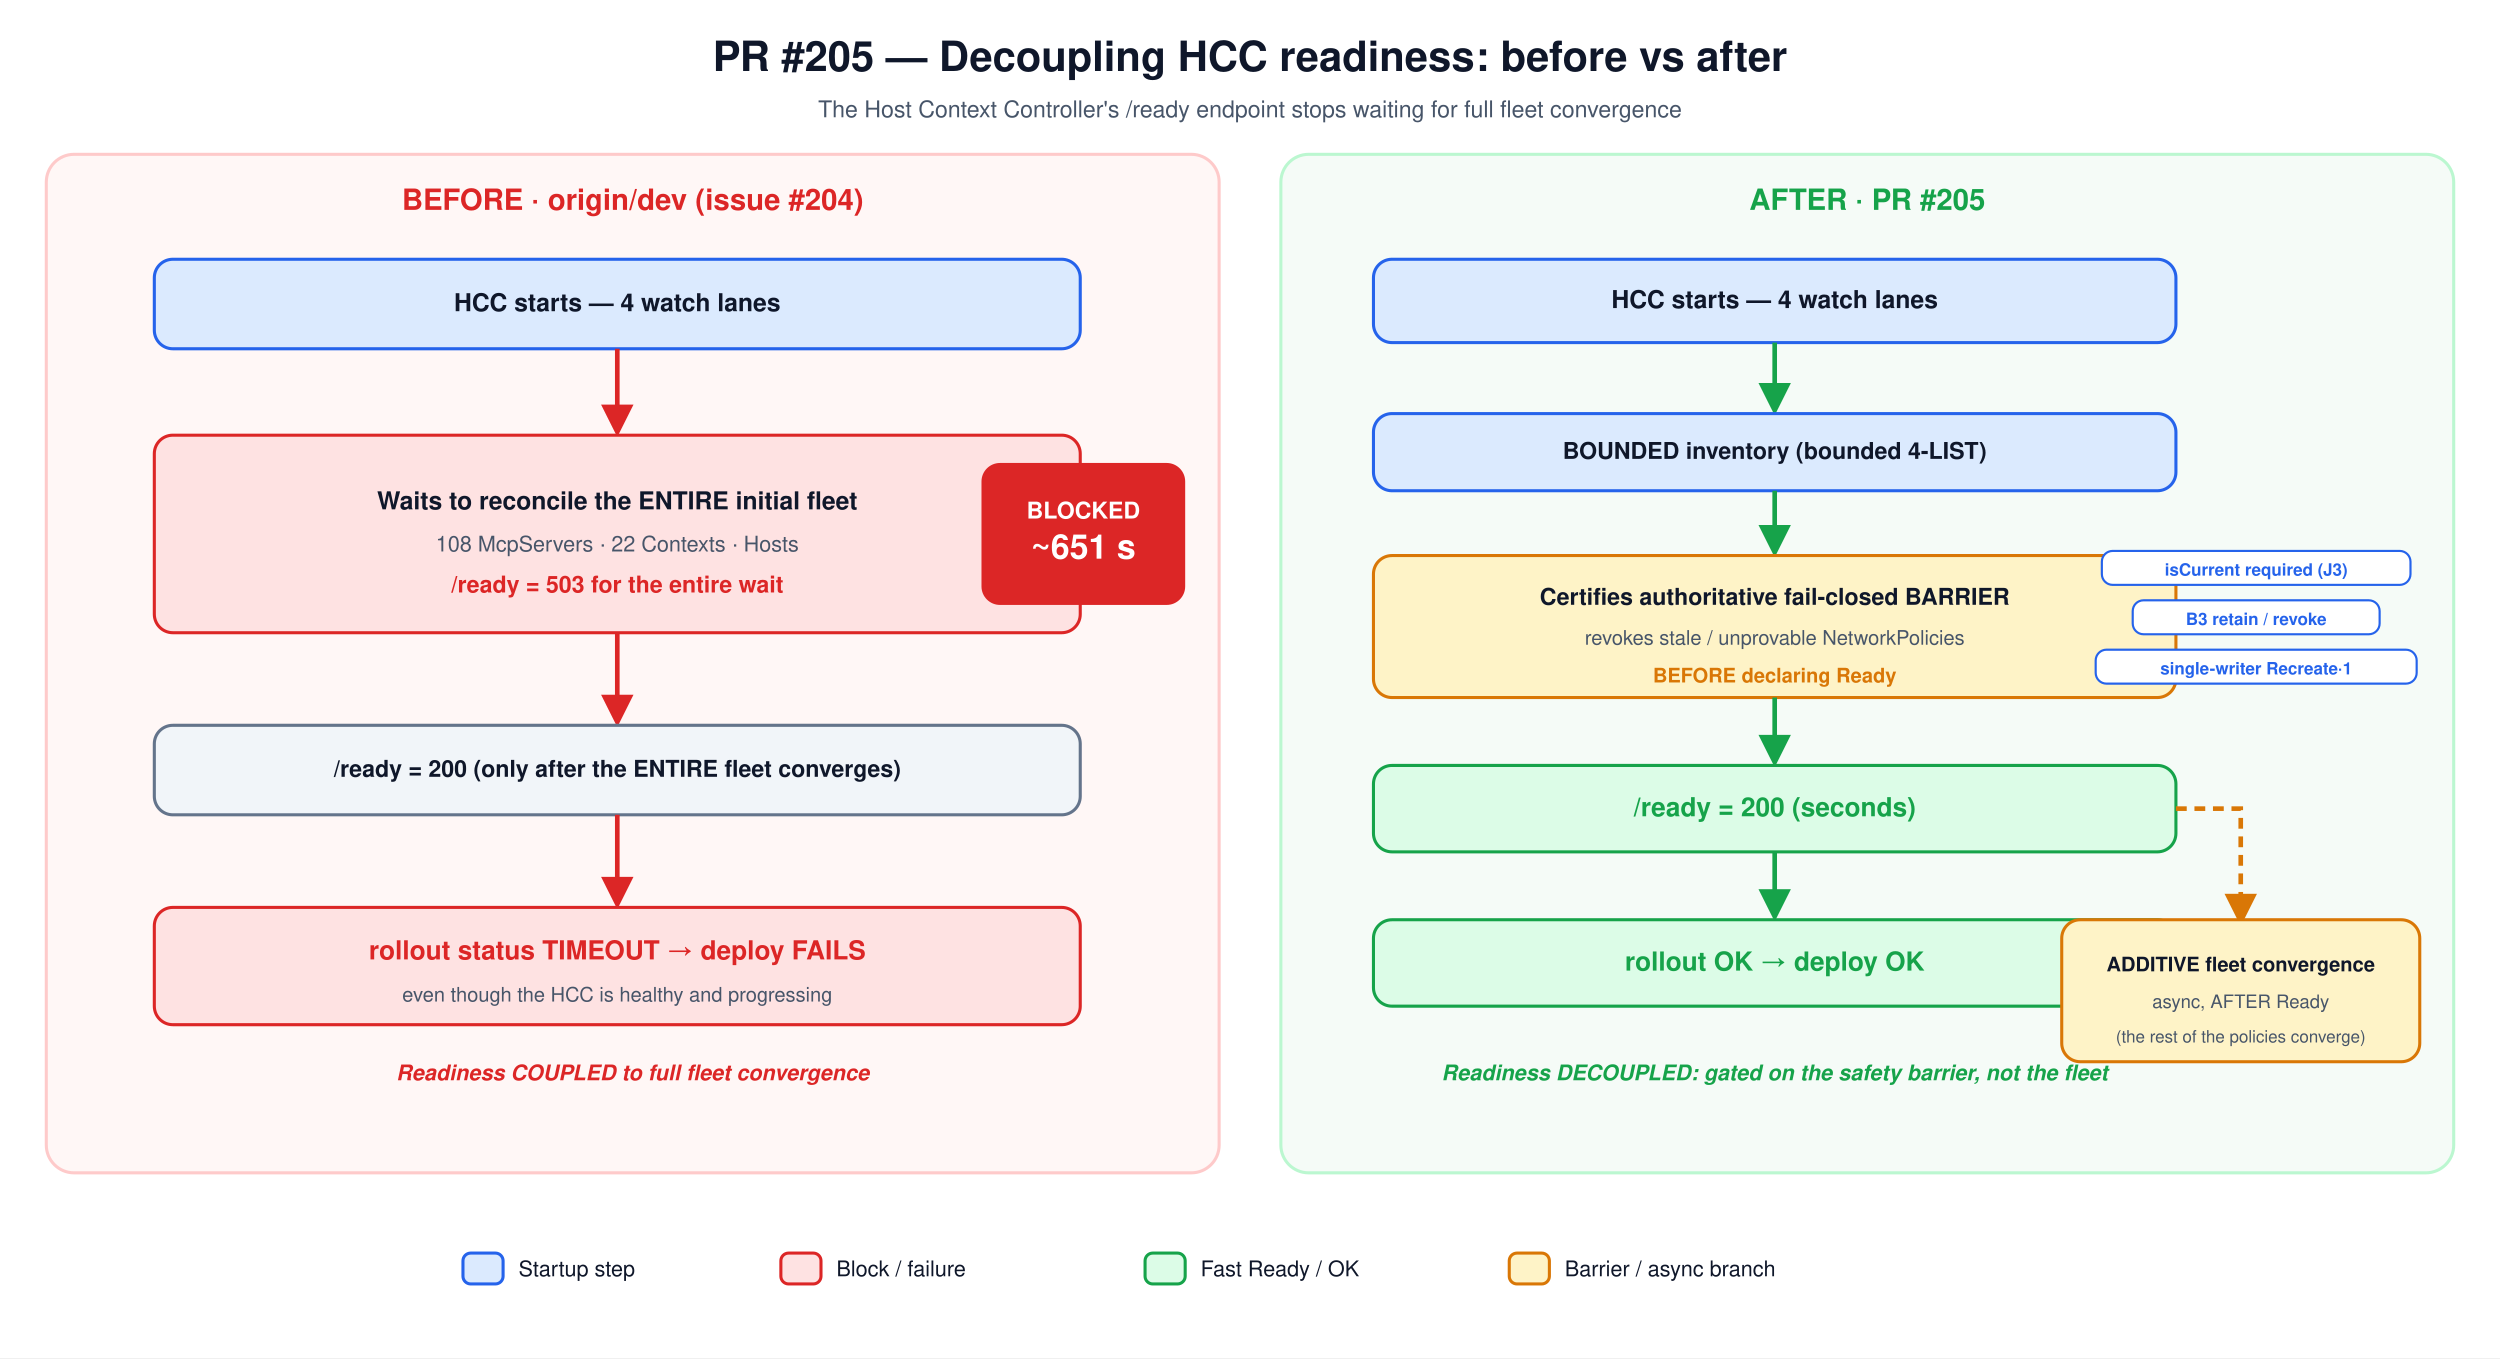
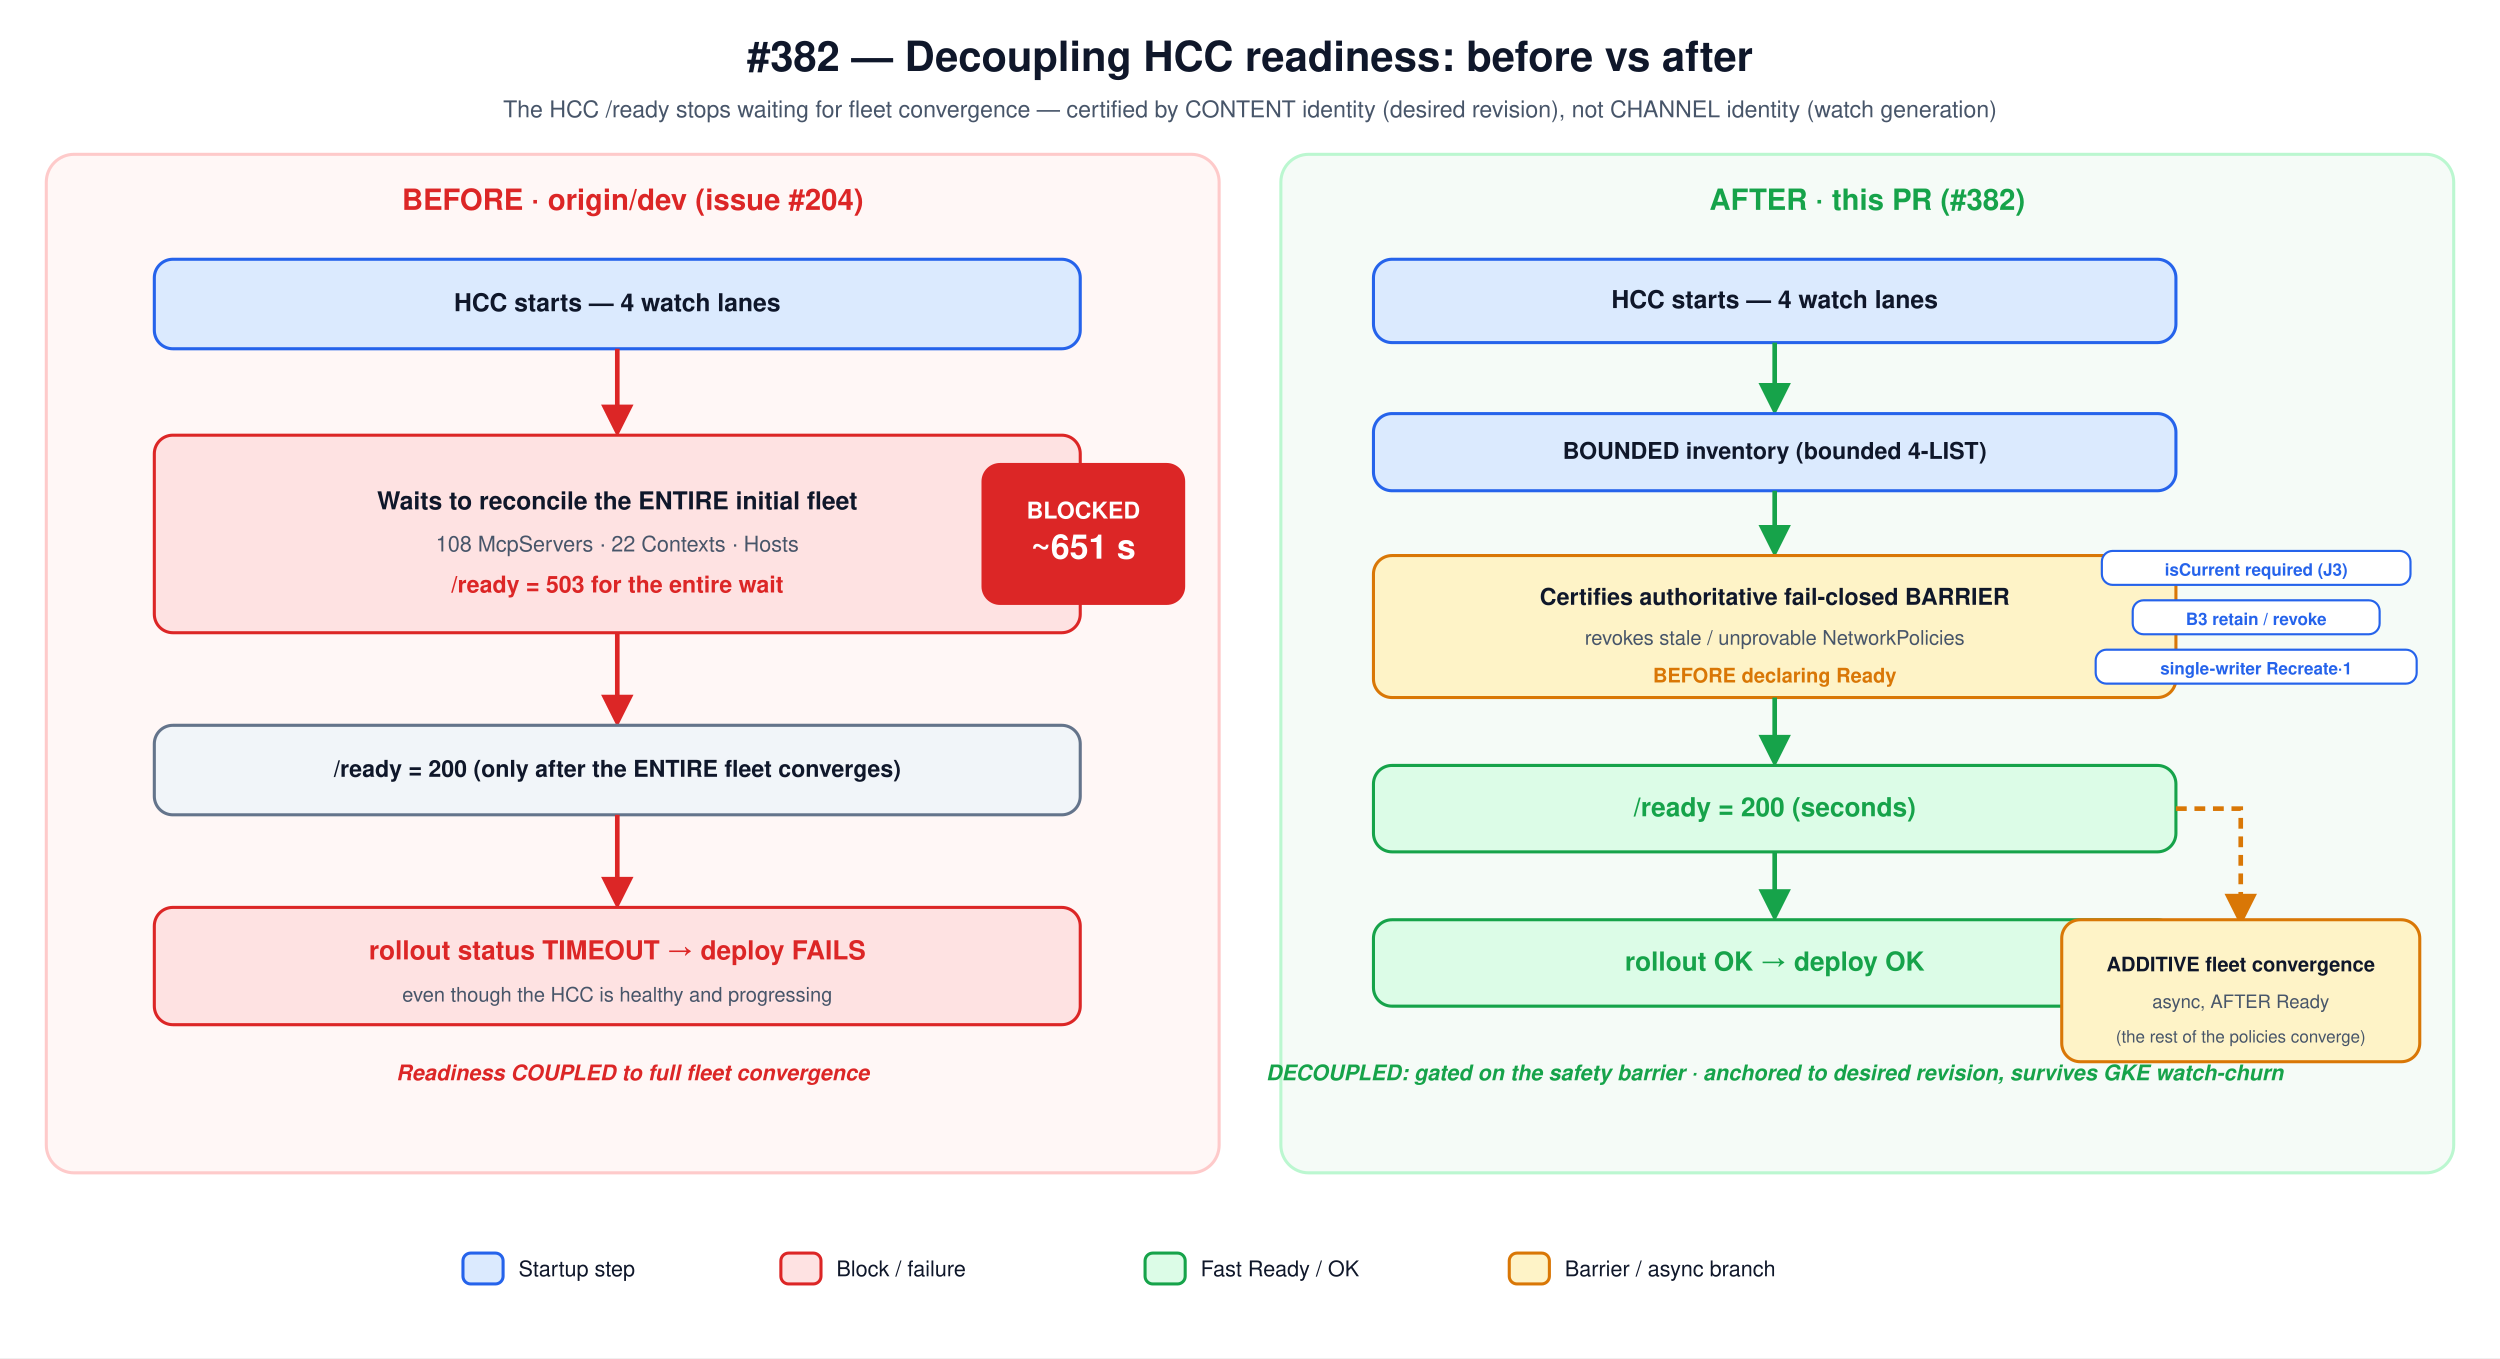
<svg xmlns="http://www.w3.org/2000/svg" viewBox="0 0 1620 880" font-family="Helvetica, Arial, sans-serif">
  <defs>
    <marker id="arr_2563eb" viewBox="0 0 10 10" refX="8" refY="5" markerWidth="7" markerHeight="7" orient="auto-start-reverse">
      <path d="M0,0 L10,5 L0,10 z" fill="#2563eb" />
    </marker>
    <marker id="arr_dc2626" viewBox="0 0 10 10" refX="8" refY="5" markerWidth="7" markerHeight="7" orient="auto-start-reverse">
      <path d="M0,0 L10,5 L0,10 z" fill="#dc2626" />
    </marker>
    <marker id="arr_16a34a" viewBox="0 0 10 10" refX="8" refY="5" markerWidth="7" markerHeight="7" orient="auto-start-reverse">
      <path d="M0,0 L10,5 L0,10 z" fill="#16a34a" />
    </marker>
    <marker id="arr_d97706" viewBox="0 0 10 10" refX="8" refY="5" markerWidth="7" markerHeight="7" orient="auto-start-reverse">
      <path d="M0,0 L10,5 L0,10 z" fill="#d97706" />
    </marker>
    <marker id="arr_64748b" viewBox="0 0 10 10" refX="8" refY="5" markerWidth="7" markerHeight="7" orient="auto-start-reverse">
      <path d="M0,0 L10,5 L0,10 z" fill="#64748b" />
    </marker>
  </defs>
  <style>text{font-family:Helvetica,Arial,sans-serif;}</style>
  <rect x="0" y="0" width="1620" height="880" rx="0" fill="#ffffff" stroke="#ffffff" stroke-width="0" opacity="1.0" />
-   <text x="810.0" y="46" font-size="27" fill="#0f172a" font-weight="700" text-anchor="middle">PR #205 — Decoupling HCC readiness: before vs after</text>
-   <text x="810.0" y="76" font-size="15" fill="#475569" font-weight="400" text-anchor="middle">The Host Context Controller's /ready endpoint stops waiting for full fleet convergence</text>
+   <text x="810.0" y="46" font-size="27" fill="#0f172a" font-weight="700" text-anchor="middle">#382 — Decoupling HCC readiness: before vs after</text>
+   <text x="810.0" y="76" font-size="15" fill="#475569" font-weight="400" text-anchor="middle">The HCC /ready stops waiting for fleet convergence — certified by CONTENT identity (desired revision), not CHANNEL identity (watch generation)</text>
  <rect x="30" y="100" width="760" height="660" rx="18" fill="#fff7f6" stroke="#fecaca" stroke-width="2" opacity="1.0" />
  <rect x="830" y="100" width="760" height="660" rx="18" fill="#f5fbf7" stroke="#bbf7d0" stroke-width="2" opacity="1.0" />
  <text x="410" y="136" font-size="19" fill="#dc2626" font-weight="700" text-anchor="middle">BEFORE  ·  origin/dev  (issue #204)</text>
-   <text x="1210" y="136" font-size="19" fill="#16a34a" font-weight="700" text-anchor="middle">AFTER  ·  PR #205</text>
+   <text x="1210" y="136" font-size="19" fill="#16a34a" font-weight="700" text-anchor="middle">AFTER  ·  this PR (#382)</text>
  <rect x="100.0" y="168" width="600" height="58" rx="12" fill="#dbeafe" stroke="#2563eb" stroke-width="2" opacity="1.0" />
  <text x="400" y="201.64" font-size="16" fill="#0f172a" font-weight="700" text-anchor="middle">HCC starts — 4 watch lanes</text>
  <line x1="400" y1="226" x2="400" y2="279" stroke="#dc2626" stroke-width="3" marker-end="url(#arr_dc2626)" />
  <rect x="100.0" y="282" width="600" height="128" rx="12" fill="#fee2e2" stroke="#dc2626" stroke-width="2" opacity="1.0" />
  <text x="400" y="330.05" font-size="16" fill="#0f172a" font-weight="700" text-anchor="middle">Waits to reconcile the ENTIRE initial fleet</text>
  <text x="400" y="357.35" font-size="14" fill="#475569" font-weight="400" text-anchor="middle">108 McpServers  ·  22 Contexts  ·  Hosts</text>
  <text x="400" y="383.94" font-size="15" fill="#dc2626" font-weight="700" text-anchor="middle">/ready = 503 for the entire wait</text>
  <rect x="636" y="300" width="132" height="92" rx="12" fill="#dc2626" stroke="#dc2626" stroke-width="0" opacity="1.0" />
  <text x="702" y="336" font-size="15" fill="#ffffff" font-weight="700" text-anchor="middle">BLOCKED</text>
  <text x="702" y="362" font-size="22" fill="#ffffff" font-weight="700" text-anchor="middle">~651 s</text>
  <line x1="400" y1="410" x2="400" y2="467" stroke="#dc2626" stroke-width="3" marker-end="url(#arr_dc2626)" />
  <rect x="100.0" y="470" width="600" height="58" rx="12" fill="#f1f5f9" stroke="#64748b" stroke-width="2" opacity="1.0" />
  <text x="400" y="503.35" font-size="15" fill="#0f172a" font-weight="700" text-anchor="middle">/ready = 200  (only after the ENTIRE fleet converges)</text>
  <line x1="400" y1="528" x2="400" y2="585" stroke="#dc2626" stroke-width="3" marker-end="url(#arr_dc2626)" />
  <rect x="100.0" y="588" width="600" height="76" rx="12" fill="#fee2e2" stroke="#dc2626" stroke-width="2" opacity="1.0" />
  <text x="400" y="621.7" font-size="17" fill="#dc2626" font-weight="700" text-anchor="middle">rollout status TIMEOUT  →  deploy FAILS</text>
  <text x="400" y="649.0" font-size="13" fill="#475569" font-weight="400" text-anchor="middle">even though the HCC is healthy and progressing</text>
  <text x="410" y="700" font-size="14" fill="#dc2626" font-weight="700" text-anchor="middle" font-style="italic">Readiness COUPLED to full fleet convergence</text>
  <rect x="890.0" y="168" width="520" height="54" rx="12" fill="#dbeafe" stroke="#2563eb" stroke-width="2" opacity="1.0" />
  <text x="1150" y="199.64" font-size="16" fill="#0f172a" font-weight="700" text-anchor="middle">HCC starts — 4 watch lanes</text>
  <line x1="1150" y1="222" x2="1150" y2="265" stroke="#16a34a" stroke-width="3" marker-end="url(#arr_16a34a)" />
  <rect x="890.0" y="268" width="520" height="50" rx="12" fill="#dbeafe" stroke="#2563eb" stroke-width="2" opacity="1.0" />
  <text x="1150" y="297.35" font-size="15" fill="#0f172a" font-weight="700" text-anchor="middle">BOUNDED inventory (bounded 4-LIST)</text>
  <line x1="1150" y1="318" x2="1150" y2="357" stroke="#16a34a" stroke-width="3" marker-end="url(#arr_16a34a)" />
  <rect x="890.0" y="360" width="520" height="92" rx="12" fill="#fef3c7" stroke="#d97706" stroke-width="2" opacity="1.0" />
  <text x="1150" y="391.89" font-size="15" fill="#0f172a" font-weight="700" text-anchor="middle">Certifies authoritative fail-closed BARRIER</text>
  <text x="1150" y="417.77" font-size="13" fill="#475569" font-weight="400" text-anchor="middle">revokes stale / unprovable NetworkPolicies</text>
  <text x="1150" y="442.23" font-size="13" fill="#d97706" font-weight="700" text-anchor="middle">BEFORE declaring Ready</text>
  <line x1="1150" y1="452" x2="1150" y2="493" stroke="#16a34a" stroke-width="3" marker-end="url(#arr_16a34a)" />
  <rect x="890.0" y="496" width="520" height="56" rx="12" fill="#dcfce7" stroke="#16a34a" stroke-width="2" opacity="1.0" />
  <text x="1150" y="528.93" font-size="17" fill="#16a34a" font-weight="700" text-anchor="middle">/ready = 200  (seconds)</text>
  <line x1="1150" y1="552" x2="1150" y2="593" stroke="#16a34a" stroke-width="3" marker-end="url(#arr_16a34a)" />
  <rect x="890.0" y="596" width="520" height="56" rx="12" fill="#dcfce7" stroke="#16a34a" stroke-width="2" opacity="1.0" />
  <text x="1150" y="628.93" font-size="17" fill="#16a34a" font-weight="700" text-anchor="middle">rollout OK  →  deploy OK</text>
  <path d="M 1410.0 524 H 1452 V 596" fill="none" stroke="#d97706" stroke-width="3" stroke-dasharray="7 5" marker-end="url(#arr_d97706)" />
  <rect x="1336.0" y="596" width="232" height="92" rx="12" fill="#fef3c7" stroke="#d97706" stroke-width="2" opacity="1.0" />
  <text x="1452" y="629.44" font-size="13" fill="#0f172a" font-weight="700" text-anchor="middle">ADDITIVE fleet convergence</text>
  <text x="1452" y="653.19" font-size="12" fill="#475569" font-weight="400" text-anchor="middle">async, AFTER Ready</text>
  <text x="1452" y="675.52" font-size="11" fill="#475569" font-weight="400" text-anchor="middle">(the rest of the policies converge)</text>
  <rect x="1362.0" y="357" width="200.0" height="22" rx="7" fill="#ffffff" stroke="#2563eb" stroke-width="1.4" opacity="1.0" />
  <text x="1462" y="373" font-size="11" fill="#2563eb" font-weight="700" text-anchor="middle">isCurrent required (J3)</text>
  <rect x="1382.0" y="389" width="160.0" height="22" rx="7" fill="#ffffff" stroke="#2563eb" stroke-width="1.4" opacity="1.0" />
  <text x="1462" y="405" font-size="11" fill="#2563eb" font-weight="700" text-anchor="middle">B3 retain / revoke</text>
  <rect x="1358.0" y="421" width="208.0" height="22" rx="7" fill="#ffffff" stroke="#2563eb" stroke-width="1.4" opacity="1.0" />
  <text x="1462" y="437" font-size="11" fill="#2563eb" font-weight="700" text-anchor="middle">single-writer Recreate·1</text>
-   <text x="1150" y="700" font-size="14" fill="#16a34a" font-weight="700" text-anchor="middle" font-style="italic">Readiness DECOUPLED: gated on the safety barrier, not the fleet</text>
+   <text x="1150" y="700" font-size="14" fill="#16a34a" font-weight="700" text-anchor="middle" font-style="italic">DECOUPLED: gated on the safety barrier · anchored to desired revision, survives GKE watch-churn</text>
  <rect x="300" y="812" width="26" height="20" rx="5" fill="#dbeafe" stroke="#2563eb" stroke-width="2" opacity="1.0" />
  <text x="336" y="827" font-size="14" fill="#0f172a" font-weight="400" text-anchor="start">Startup step</text>
  <rect x="506" y="812" width="26" height="20" rx="5" fill="#fee2e2" stroke="#dc2626" stroke-width="2" opacity="1.0" />
  <text x="542" y="827" font-size="14" fill="#0f172a" font-weight="400" text-anchor="start">Block / failure</text>
  <rect x="742" y="812" width="26" height="20" rx="5" fill="#dcfce7" stroke="#16a34a" stroke-width="2" opacity="1.0" />
  <text x="778" y="827" font-size="14" fill="#0f172a" font-weight="400" text-anchor="start">Fast Ready / OK</text>
  <rect x="978" y="812" width="26" height="20" rx="5" fill="#fef3c7" stroke="#d97706" stroke-width="2" opacity="1.0" />
  <text x="1014" y="827" font-size="14" fill="#0f172a" font-weight="400" text-anchor="start">Barrier / async branch</text>
</svg>
